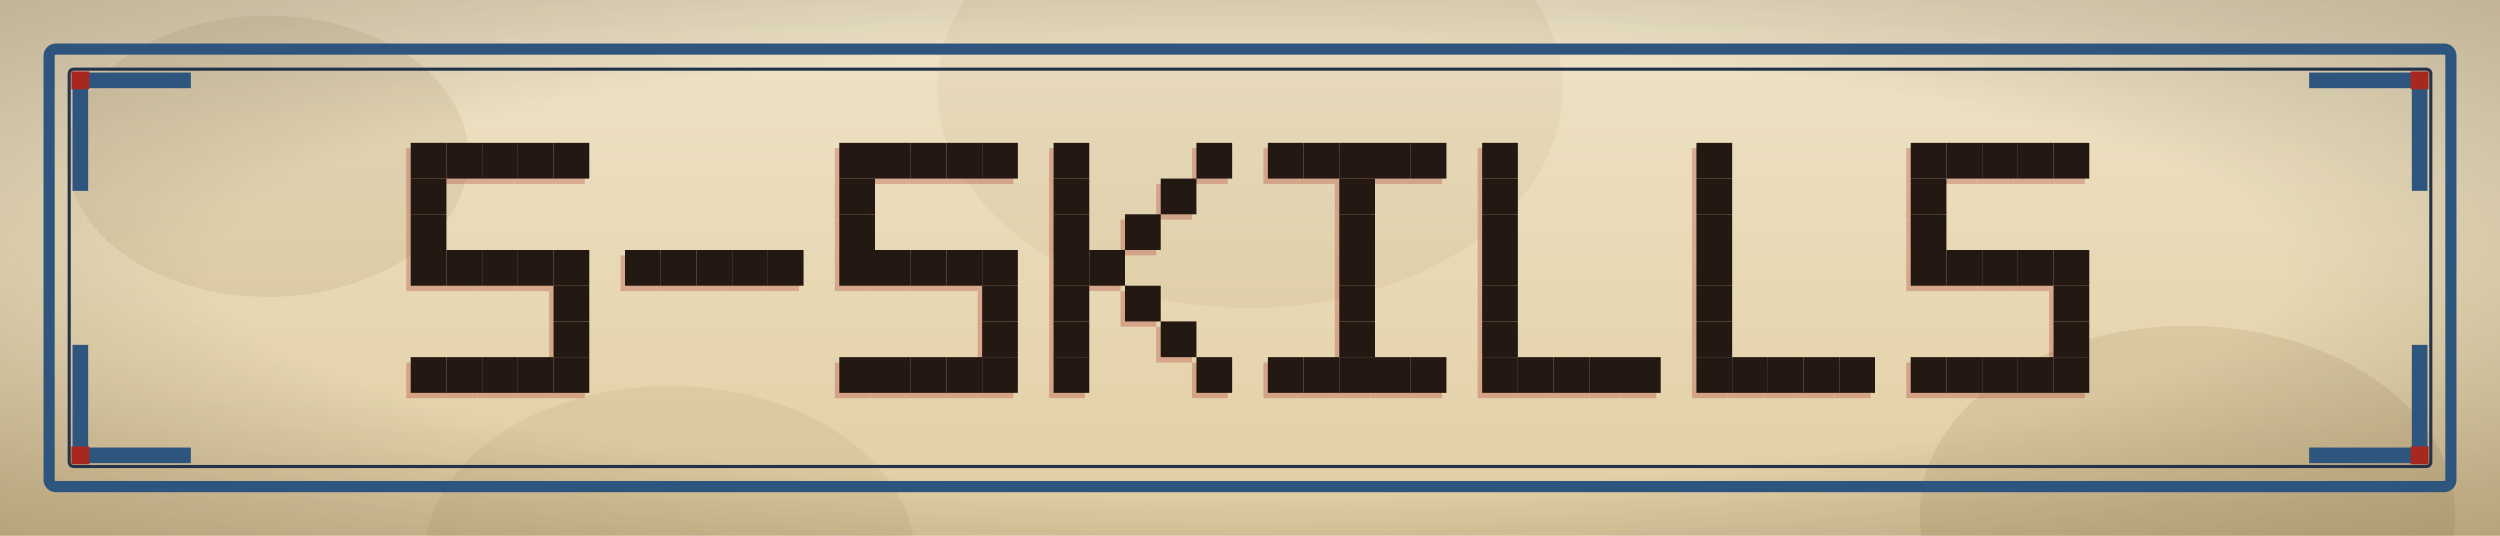
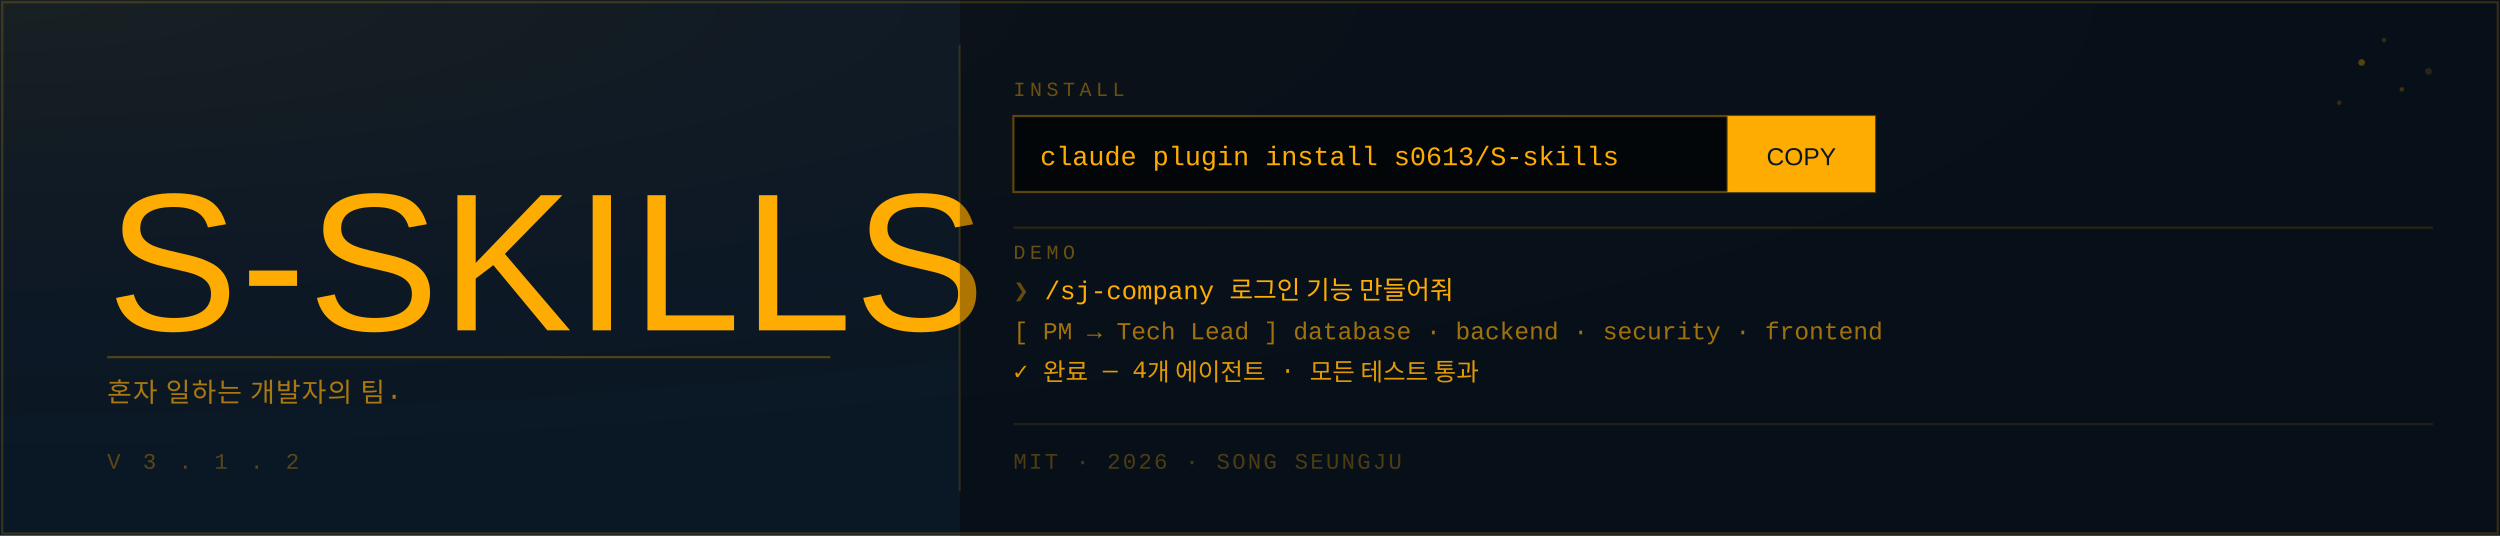
- <svg xmlns="http://www.w3.org/2000/svg" width="1120" height="240" viewBox="0 0 1120 240" fill="none" role="img" aria-label="S-skills 商會">
-   <defs>
-     <linearGradient id="paper" x1="0" y1="0" x2="0" y2="1">
-       <stop offset="0" stop-color="#efe4c8" />
-       <stop offset="1" stop-color="#e1cda2" />
-     </linearGradient>
-     <radialGradient id="age" cx="50%" cy="50%" r="75%">
-       <stop offset="0.55" stop-color="#000000" stop-opacity="0" />
-       <stop offset="1" stop-color="#5b3f18" stop-opacity="0.32" />
-     </radialGradient>
-   </defs>
-   <rect x="0" y="0" width="1120" height="240" fill="url(#paper)" />
-   <ellipse cx="120" cy="70" rx="90" ry="63" fill="#7a5a28" opacity="0.1" />
-   <ellipse cx="980" cy="230" rx="120" ry="84" fill="#7a5a28" opacity="0.12" />
-   <ellipse cx="560" cy="40" rx="140" ry="98" fill="#7a5a28" opacity="0.06" />
-   <ellipse cx="300" cy="250" rx="110" ry="77" fill="#7a5a28" opacity="0.08" />
-   <rect x="0" y="0" width="1120" height="240" fill="url(#age)" />
-   <rect x="22" y="22" width="1076" height="196" rx="3" fill="none" stroke="#2d557e" stroke-width="5" />
-   <rect x="31" y="31" width="1058" height="178" rx="2" fill="none" stroke="#23344a" stroke-width="1.4" />
-   <g stroke="#2d557e" stroke-width="7" stroke-linecap="square">
-     <line x1="36" y1="36" x2="82" y2="36" />
-     <line x1="36" y1="36" x2="36" y2="82" />
-   </g>
-   <rect x="32" y="32" width="8" height="8" fill="#a8281f" />
-   <g stroke="#2d557e" stroke-width="7" stroke-linecap="square">
-     <line x1="1084" y1="36" x2="1038" y2="36" />
-     <line x1="1084" y1="36" x2="1084" y2="82" />
-   </g>
-   <rect x="1080" y="32" width="8" height="8" fill="#a8281f" />
-   <g stroke="#2d557e" stroke-width="7" stroke-linecap="square">
-     <line x1="36" y1="204" x2="82" y2="204" />
-     <line x1="36" y1="204" x2="36" y2="158" />
-   </g>
-   <rect x="32" y="200" width="8" height="8" fill="#a8281f" />
-   <g stroke="#2d557e" stroke-width="7" stroke-linecap="square">
-     <line x1="1084" y1="204" x2="1038" y2="204" />
-     <line x1="1084" y1="204" x2="1084" y2="158" />
-   </g>
-   <rect x="1080" y="200" width="8" height="8" fill="#a8281f" />
-   <g fill="#a8281f" opacity="0.28">
-     <rect x="182" y="66.4" width="16" height="16" />
-     <rect x="198" y="66.4" width="16" height="16" />
-     <rect x="214" y="66.4" width="16" height="16" />
-     <rect x="230" y="66.4" width="16" height="16" />
-     <rect x="246" y="66.4" width="16" height="16" />
-     <rect x="182" y="82.4" width="16" height="16" />
-     <rect x="182" y="98.4" width="16" height="16" />
-     <rect x="182" y="114.4" width="16" height="16" />
-     <rect x="198" y="114.4" width="16" height="16" />
-     <rect x="214" y="114.4" width="16" height="16" />
-     <rect x="230" y="114.4" width="16" height="16" />
-     <rect x="246" y="114.4" width="16" height="16" />
-     <rect x="246" y="130.4" width="16" height="16" />
-     <rect x="246" y="146.4" width="16" height="16" />
-     <rect x="182" y="162.4" width="16" height="16" />
-     <rect x="198" y="162.4" width="16" height="16" />
-     <rect x="214" y="162.4" width="16" height="16" />
-     <rect x="230" y="162.4" width="16" height="16" />
-     <rect x="246" y="162.4" width="16" height="16" />
-     <rect x="278" y="114.4" width="16" height="16" />
-     <rect x="294" y="114.4" width="16" height="16" />
-     <rect x="310" y="114.4" width="16" height="16" />
-     <rect x="326" y="114.4" width="16" height="16" />
-     <rect x="342" y="114.4" width="16" height="16" />
-     <rect x="374" y="66.4" width="16" height="16" />
-     <rect x="390" y="66.4" width="16" height="16" />
-     <rect x="406" y="66.4" width="16" height="16" />
-     <rect x="422" y="66.4" width="16" height="16" />
-     <rect x="438" y="66.4" width="16" height="16" />
-     <rect x="374" y="82.4" width="16" height="16" />
-     <rect x="374" y="98.4" width="16" height="16" />
-     <rect x="374" y="114.4" width="16" height="16" />
-     <rect x="390" y="114.4" width="16" height="16" />
-     <rect x="406" y="114.4" width="16" height="16" />
-     <rect x="422" y="114.4" width="16" height="16" />
-     <rect x="438" y="114.4" width="16" height="16" />
-     <rect x="438" y="130.4" width="16" height="16" />
-     <rect x="438" y="146.4" width="16" height="16" />
-     <rect x="374" y="162.4" width="16" height="16" />
-     <rect x="390" y="162.4" width="16" height="16" />
-     <rect x="406" y="162.4" width="16" height="16" />
-     <rect x="422" y="162.4" width="16" height="16" />
-     <rect x="438" y="162.4" width="16" height="16" />
-     <rect x="470" y="66.4" width="16" height="16" />
-     <rect x="534" y="66.4" width="16" height="16" />
-     <rect x="470" y="82.4" width="16" height="16" />
-     <rect x="518" y="82.4" width="16" height="16" />
-     <rect x="470" y="98.4" width="16" height="16" />
-     <rect x="502" y="98.4" width="16" height="16" />
-     <rect x="470" y="114.4" width="16" height="16" />
-     <rect x="486" y="114.4" width="16" height="16" />
-     <rect x="470" y="130.4" width="16" height="16" />
-     <rect x="502" y="130.4" width="16" height="16" />
-     <rect x="470" y="146.4" width="16" height="16" />
-     <rect x="518" y="146.4" width="16" height="16" />
-     <rect x="470" y="162.4" width="16" height="16" />
-     <rect x="534" y="162.4" width="16" height="16" />
-     <rect x="566" y="66.4" width="16" height="16" />
-     <rect x="582" y="66.4" width="16" height="16" />
-     <rect x="598" y="66.4" width="16" height="16" />
-     <rect x="614" y="66.4" width="16" height="16" />
-     <rect x="630" y="66.4" width="16" height="16" />
-     <rect x="598" y="82.4" width="16" height="16" />
-     <rect x="598" y="98.4" width="16" height="16" />
-     <rect x="598" y="114.4" width="16" height="16" />
-     <rect x="598" y="130.4" width="16" height="16" />
-     <rect x="598" y="146.4" width="16" height="16" />
-     <rect x="566" y="162.4" width="16" height="16" />
-     <rect x="582" y="162.4" width="16" height="16" />
-     <rect x="598" y="162.4" width="16" height="16" />
-     <rect x="614" y="162.4" width="16" height="16" />
-     <rect x="630" y="162.4" width="16" height="16" />
-     <rect x="662" y="66.4" width="16" height="16" />
-     <rect x="662" y="82.4" width="16" height="16" />
-     <rect x="662" y="98.4" width="16" height="16" />
-     <rect x="662" y="114.4" width="16" height="16" />
-     <rect x="662" y="130.4" width="16" height="16" />
-     <rect x="662" y="146.4" width="16" height="16" />
-     <rect x="662" y="162.4" width="16" height="16" />
-     <rect x="678" y="162.4" width="16" height="16" />
-     <rect x="694" y="162.4" width="16" height="16" />
-     <rect x="710" y="162.4" width="16" height="16" />
-     <rect x="726" y="162.4" width="16" height="16" />
-     <rect x="758" y="66.4" width="16" height="16" />
-     <rect x="758" y="82.4" width="16" height="16" />
-     <rect x="758" y="98.4" width="16" height="16" />
-     <rect x="758" y="114.4" width="16" height="16" />
-     <rect x="758" y="130.4" width="16" height="16" />
-     <rect x="758" y="146.4" width="16" height="16" />
-     <rect x="758" y="162.4" width="16" height="16" />
-     <rect x="774" y="162.4" width="16" height="16" />
-     <rect x="790" y="162.4" width="16" height="16" />
-     <rect x="806" y="162.4" width="16" height="16" />
-     <rect x="822" y="162.4" width="16" height="16" />
-     <rect x="854" y="66.4" width="16" height="16" />
-     <rect x="870" y="66.4" width="16" height="16" />
-     <rect x="886" y="66.4" width="16" height="16" />
-     <rect x="902" y="66.4" width="16" height="16" />
-     <rect x="918" y="66.4" width="16" height="16" />
-     <rect x="854" y="82.4" width="16" height="16" />
-     <rect x="854" y="98.4" width="16" height="16" />
-     <rect x="854" y="114.4" width="16" height="16" />
-     <rect x="870" y="114.4" width="16" height="16" />
-     <rect x="886" y="114.4" width="16" height="16" />
-     <rect x="902" y="114.4" width="16" height="16" />
-     <rect x="918" y="114.4" width="16" height="16" />
-     <rect x="918" y="130.4" width="16" height="16" />
-     <rect x="918" y="146.4" width="16" height="16" />
-     <rect x="854" y="162.4" width="16" height="16" />
-     <rect x="870" y="162.4" width="16" height="16" />
-     <rect x="886" y="162.4" width="16" height="16" />
-     <rect x="902" y="162.4" width="16" height="16" />
-     <rect x="918" y="162.4" width="16" height="16" />
-   </g>
-   <g fill="#241813">
-     <rect x="184" y="64" width="16" height="16" />
-     <rect x="200" y="64" width="16" height="16" />
-     <rect x="216" y="64" width="16" height="16" />
-     <rect x="232" y="64" width="16" height="16" />
-     <rect x="248" y="64" width="16" height="16" />
-     <rect x="184" y="80" width="16" height="16" />
-     <rect x="184" y="96" width="16" height="16" />
-     <rect x="184" y="112" width="16" height="16" />
-     <rect x="200" y="112" width="16" height="16" />
-     <rect x="216" y="112" width="16" height="16" />
-     <rect x="232" y="112" width="16" height="16" />
-     <rect x="248" y="112" width="16" height="16" />
-     <rect x="248" y="128" width="16" height="16" />
-     <rect x="248" y="144" width="16" height="16" />
-     <rect x="184" y="160" width="16" height="16" />
-     <rect x="200" y="160" width="16" height="16" />
-     <rect x="216" y="160" width="16" height="16" />
-     <rect x="232" y="160" width="16" height="16" />
-     <rect x="248" y="160" width="16" height="16" />
-     <rect x="280" y="112" width="16" height="16" />
-     <rect x="296" y="112" width="16" height="16" />
-     <rect x="312" y="112" width="16" height="16" />
-     <rect x="328" y="112" width="16" height="16" />
-     <rect x="344" y="112" width="16" height="16" />
-     <rect x="376" y="64" width="16" height="16" />
-     <rect x="392" y="64" width="16" height="16" />
-     <rect x="408" y="64" width="16" height="16" />
-     <rect x="424" y="64" width="16" height="16" />
-     <rect x="440" y="64" width="16" height="16" />
-     <rect x="376" y="80" width="16" height="16" />
-     <rect x="376" y="96" width="16" height="16" />
-     <rect x="376" y="112" width="16" height="16" />
-     <rect x="392" y="112" width="16" height="16" />
-     <rect x="408" y="112" width="16" height="16" />
-     <rect x="424" y="112" width="16" height="16" />
-     <rect x="440" y="112" width="16" height="16" />
-     <rect x="440" y="128" width="16" height="16" />
-     <rect x="440" y="144" width="16" height="16" />
-     <rect x="376" y="160" width="16" height="16" />
-     <rect x="392" y="160" width="16" height="16" />
-     <rect x="408" y="160" width="16" height="16" />
-     <rect x="424" y="160" width="16" height="16" />
-     <rect x="440" y="160" width="16" height="16" />
-     <rect x="472" y="64" width="16" height="16" />
-     <rect x="536" y="64" width="16" height="16" />
-     <rect x="472" y="80" width="16" height="16" />
-     <rect x="520" y="80" width="16" height="16" />
-     <rect x="472" y="96" width="16" height="16" />
-     <rect x="504" y="96" width="16" height="16" />
-     <rect x="472" y="112" width="16" height="16" />
-     <rect x="488" y="112" width="16" height="16" />
-     <rect x="472" y="128" width="16" height="16" />
-     <rect x="504" y="128" width="16" height="16" />
-     <rect x="472" y="144" width="16" height="16" />
-     <rect x="520" y="144" width="16" height="16" />
-     <rect x="472" y="160" width="16" height="16" />
-     <rect x="536" y="160" width="16" height="16" />
-     <rect x="568" y="64" width="16" height="16" />
-     <rect x="584" y="64" width="16" height="16" />
-     <rect x="600" y="64" width="16" height="16" />
-     <rect x="616" y="64" width="16" height="16" />
-     <rect x="632" y="64" width="16" height="16" />
-     <rect x="600" y="80" width="16" height="16" />
-     <rect x="600" y="96" width="16" height="16" />
-     <rect x="600" y="112" width="16" height="16" />
-     <rect x="600" y="128" width="16" height="16" />
-     <rect x="600" y="144" width="16" height="16" />
-     <rect x="568" y="160" width="16" height="16" />
-     <rect x="584" y="160" width="16" height="16" />
-     <rect x="600" y="160" width="16" height="16" />
-     <rect x="616" y="160" width="16" height="16" />
-     <rect x="632" y="160" width="16" height="16" />
-     <rect x="664" y="64" width="16" height="16" />
-     <rect x="664" y="80" width="16" height="16" />
-     <rect x="664" y="96" width="16" height="16" />
-     <rect x="664" y="112" width="16" height="16" />
-     <rect x="664" y="128" width="16" height="16" />
-     <rect x="664" y="144" width="16" height="16" />
-     <rect x="664" y="160" width="16" height="16" />
-     <rect x="680" y="160" width="16" height="16" />
-     <rect x="696" y="160" width="16" height="16" />
-     <rect x="712" y="160" width="16" height="16" />
-     <rect x="728" y="160" width="16" height="16" />
-     <rect x="760" y="64" width="16" height="16" />
-     <rect x="760" y="80" width="16" height="16" />
-     <rect x="760" y="96" width="16" height="16" />
-     <rect x="760" y="112" width="16" height="16" />
-     <rect x="760" y="128" width="16" height="16" />
-     <rect x="760" y="144" width="16" height="16" />
-     <rect x="760" y="160" width="16" height="16" />
-     <rect x="776" y="160" width="16" height="16" />
-     <rect x="792" y="160" width="16" height="16" />
-     <rect x="808" y="160" width="16" height="16" />
-     <rect x="824" y="160" width="16" height="16" />
-     <rect x="856" y="64" width="16" height="16" />
-     <rect x="872" y="64" width="16" height="16" />
-     <rect x="888" y="64" width="16" height="16" />
-     <rect x="904" y="64" width="16" height="16" />
-     <rect x="920" y="64" width="16" height="16" />
-     <rect x="856" y="80" width="16" height="16" />
-     <rect x="856" y="96" width="16" height="16" />
-     <rect x="856" y="112" width="16" height="16" />
-     <rect x="872" y="112" width="16" height="16" />
-     <rect x="888" y="112" width="16" height="16" />
-     <rect x="904" y="112" width="16" height="16" />
-     <rect x="920" y="112" width="16" height="16" />
-     <rect x="920" y="128" width="16" height="16" />
-     <rect x="920" y="144" width="16" height="16" />
-     <rect x="856" y="160" width="16" height="16" />
-     <rect x="872" y="160" width="16" height="16" />
-     <rect x="888" y="160" width="16" height="16" />
-     <rect x="904" y="160" width="16" height="16" />
-     <rect x="920" y="160" width="16" height="16" />
-   </g>
+ <svg xmlns="http://www.w3.org/2000/svg" width="1120" height="240" viewBox="0 0 1120 240" fill="none" role="img" aria-label="S-skills — 혼자 일하는 개발자의 팀">
+   <rect width="1120" height="240" fill="#0a1725" />
+   <radialGradient id="vignette" cx="0" cy="0" r="1" gradientUnits="objectBoundingBox">
+     <stop offset="0" stop-color="#ffac02" stop-opacity="0.06" />
+     <stop offset="1" stop-color="#0a1725" stop-opacity="0" />
+   </radialGradient>
+   <rect width="1120" height="240" fill="url(#vignette)" />
+   <text x="48" y="148" font-family="Impact, 'Arial Narrow', 'Franklin Gothic Medium', Arial, sans-serif" font-size="88" fill="#ffac02" letter-spacing="1">S-SKILLS</text>
+   <line x1="48" y1="160" x2="372" y2="160" stroke="#ffac02" stroke-opacity="0.28" stroke-width="1" />
+   <text x="48" y="180" font-family="'Courier New', Courier, monospace" font-size="12" fill="#ffac02" fill-opacity="0.65" letter-spacing="0.5">혼자 일하는 개발자의 팀.</text>
+   <text x="48" y="210" font-family="'Courier New', Courier, monospace" font-size="10" fill="#ffac02" fill-opacity="0.32" letter-spacing="2">V 3 . 1 . 2</text>
+   <line x1="430" y1="20" x2="430" y2="220" stroke="#ffac02" stroke-opacity="0.18" stroke-width="1" />
+   <rect x="430" width="690" height="240" fill="#000000" fill-opacity="0.32" />
+   <text x="454" y="43" font-family="'Courier New', Courier, monospace" font-size="9" fill="#ffac02" fill-opacity="0.4" letter-spacing="2">INSTALL</text>
+   <rect x="454" y="52" width="320" height="34" fill="#000000" fill-opacity="0.65" />
+   <rect x="454" y="52" width="386" height="34" fill="none" stroke="#ffac02" stroke-opacity="0.35" stroke-width="1" />
+   <line x1="774" y1="52" x2="774" y2="86" stroke="#ffac02" stroke-opacity="0.35" stroke-width="1" />
+   <rect x="774" y="52" width="66" height="34" fill="#ffac02" />
+   <text x="466" y="74" font-family="'Courier New', Courier, monospace" font-size="12" fill="#ffac02">claude plugin install s0613/S-skills</text>
+   <text x="807" y="74" font-family="Impact, Arial, sans-serif" font-size="11" fill="#0a1725" text-anchor="middle">COPY</text>
+   <line x1="454" y1="102" x2="1090" y2="102" stroke="#ffac02" stroke-opacity="0.13" stroke-width="1" />
+   <text x="454" y="116" font-family="'Courier New', Courier, monospace" font-size="9" fill="#ffac02" fill-opacity="0.4" letter-spacing="2">DEMO</text>
+   <text x="454" y="134" font-family="'Courier New', Courier, monospace" font-size="11.5" fill="#ffac02" fill-opacity="0.38">❯ </text>
+   <text x="468" y="134" font-family="'Courier New', Courier, monospace" font-size="11.5" fill="#ffac02">/sj-company 로그인 기능 만들어줘</text>
+   <text x="454" y="152" font-family="'Courier New', Courier, monospace" font-size="11" fill="#ffac02" fill-opacity="0.62">[ PM → Tech Lead ]  database · backend · security · frontend</text>
+   <text x="454" y="170" font-family="'Courier New', Courier, monospace" font-size="11" fill="#ffac02" fill-opacity="0.88">✓ 완료 — 4개 에이전트 · 모든 테스트 통과</text>
+   <line x1="454" y1="190" x2="1090" y2="190" stroke="#ffac02" stroke-opacity="0.11" stroke-width="1" />
+   <text x="454" y="210" font-family="'Courier New', Courier, monospace" font-size="10" fill="#ffac02" fill-opacity="0.28" letter-spacing="1">MIT · 2026 · SONG SEUNGJU</text>
+   <circle cx="1058" cy="28" r="1.5" fill="#ffac02" fill-opacity="0.32" />
+   <circle cx="1076" cy="40" r="1" fill="#ffac02" fill-opacity="0.22" />
+   <circle cx="1048" cy="46" r="1" fill="#ffac02" fill-opacity="0.18" />
+   <circle cx="1068" cy="18" r="1" fill="#ffac02" fill-opacity="0.18" />
+   <circle cx="1088" cy="32" r="1.5" fill="#ffac02" fill-opacity="0.14" />
+   <rect x="1" y="1" width="1118" height="238" fill="none" stroke="#ffac02" stroke-opacity="0.18" stroke-width="1" />
</svg>
